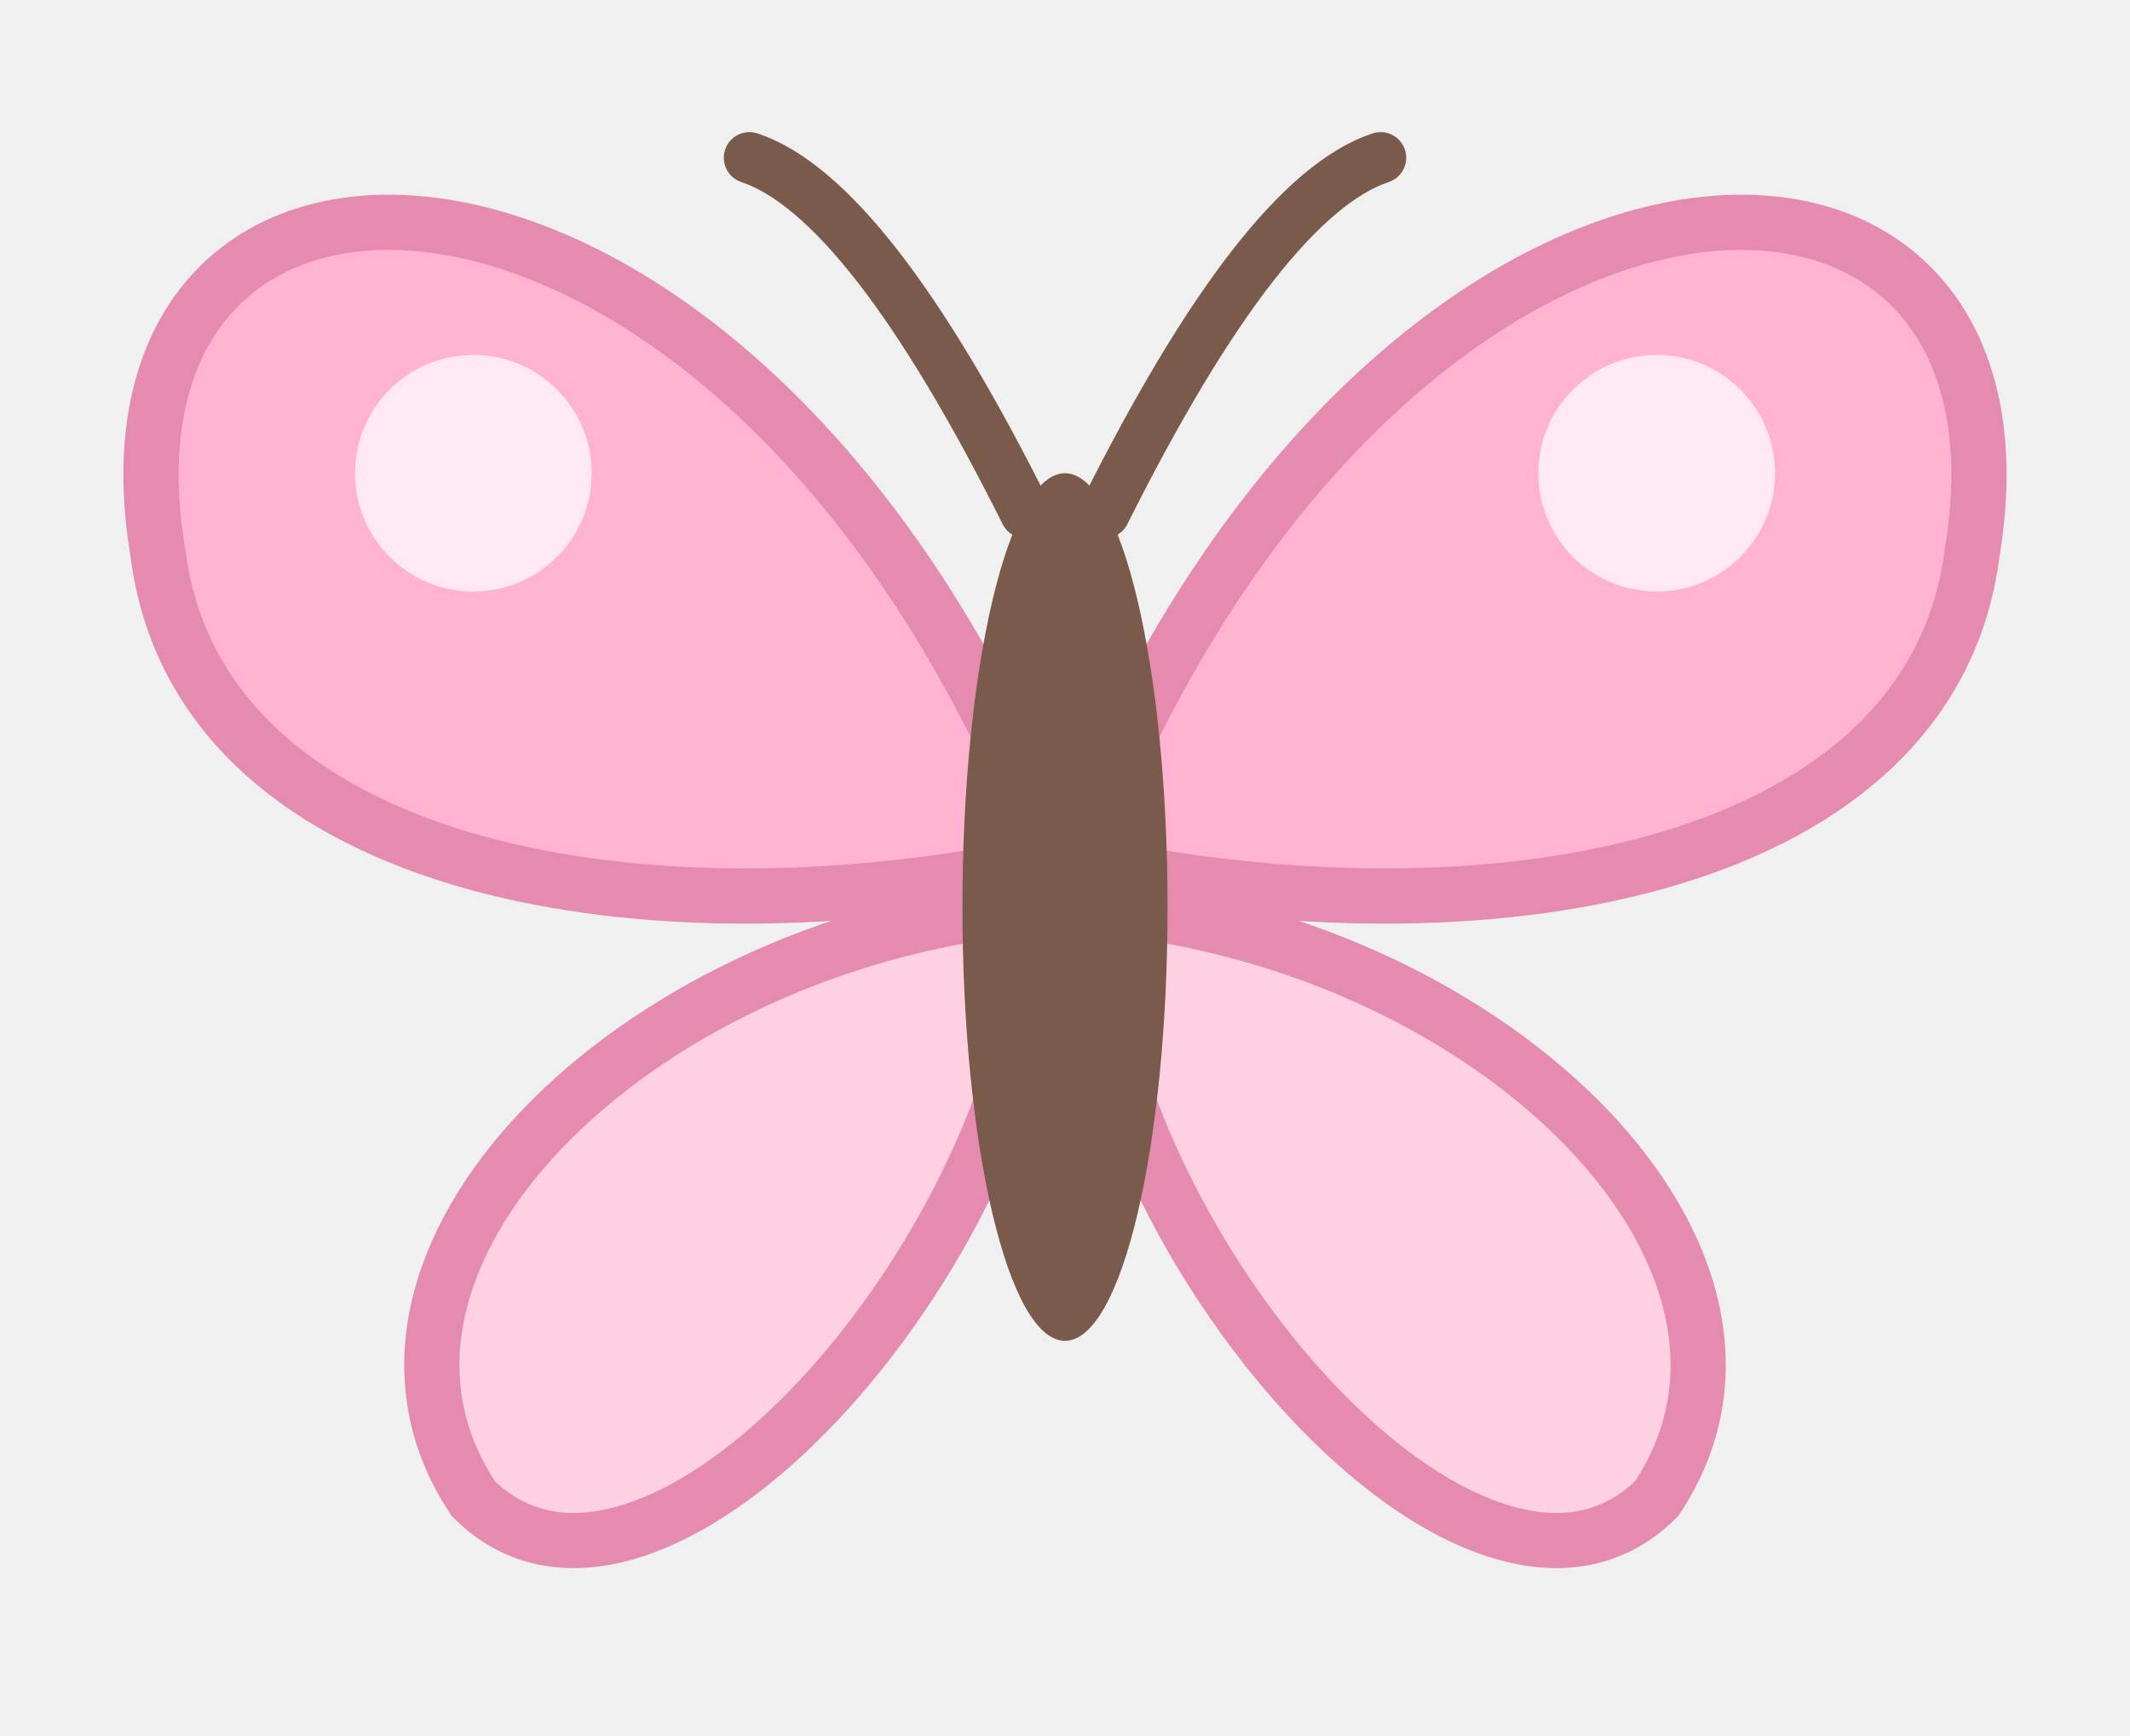
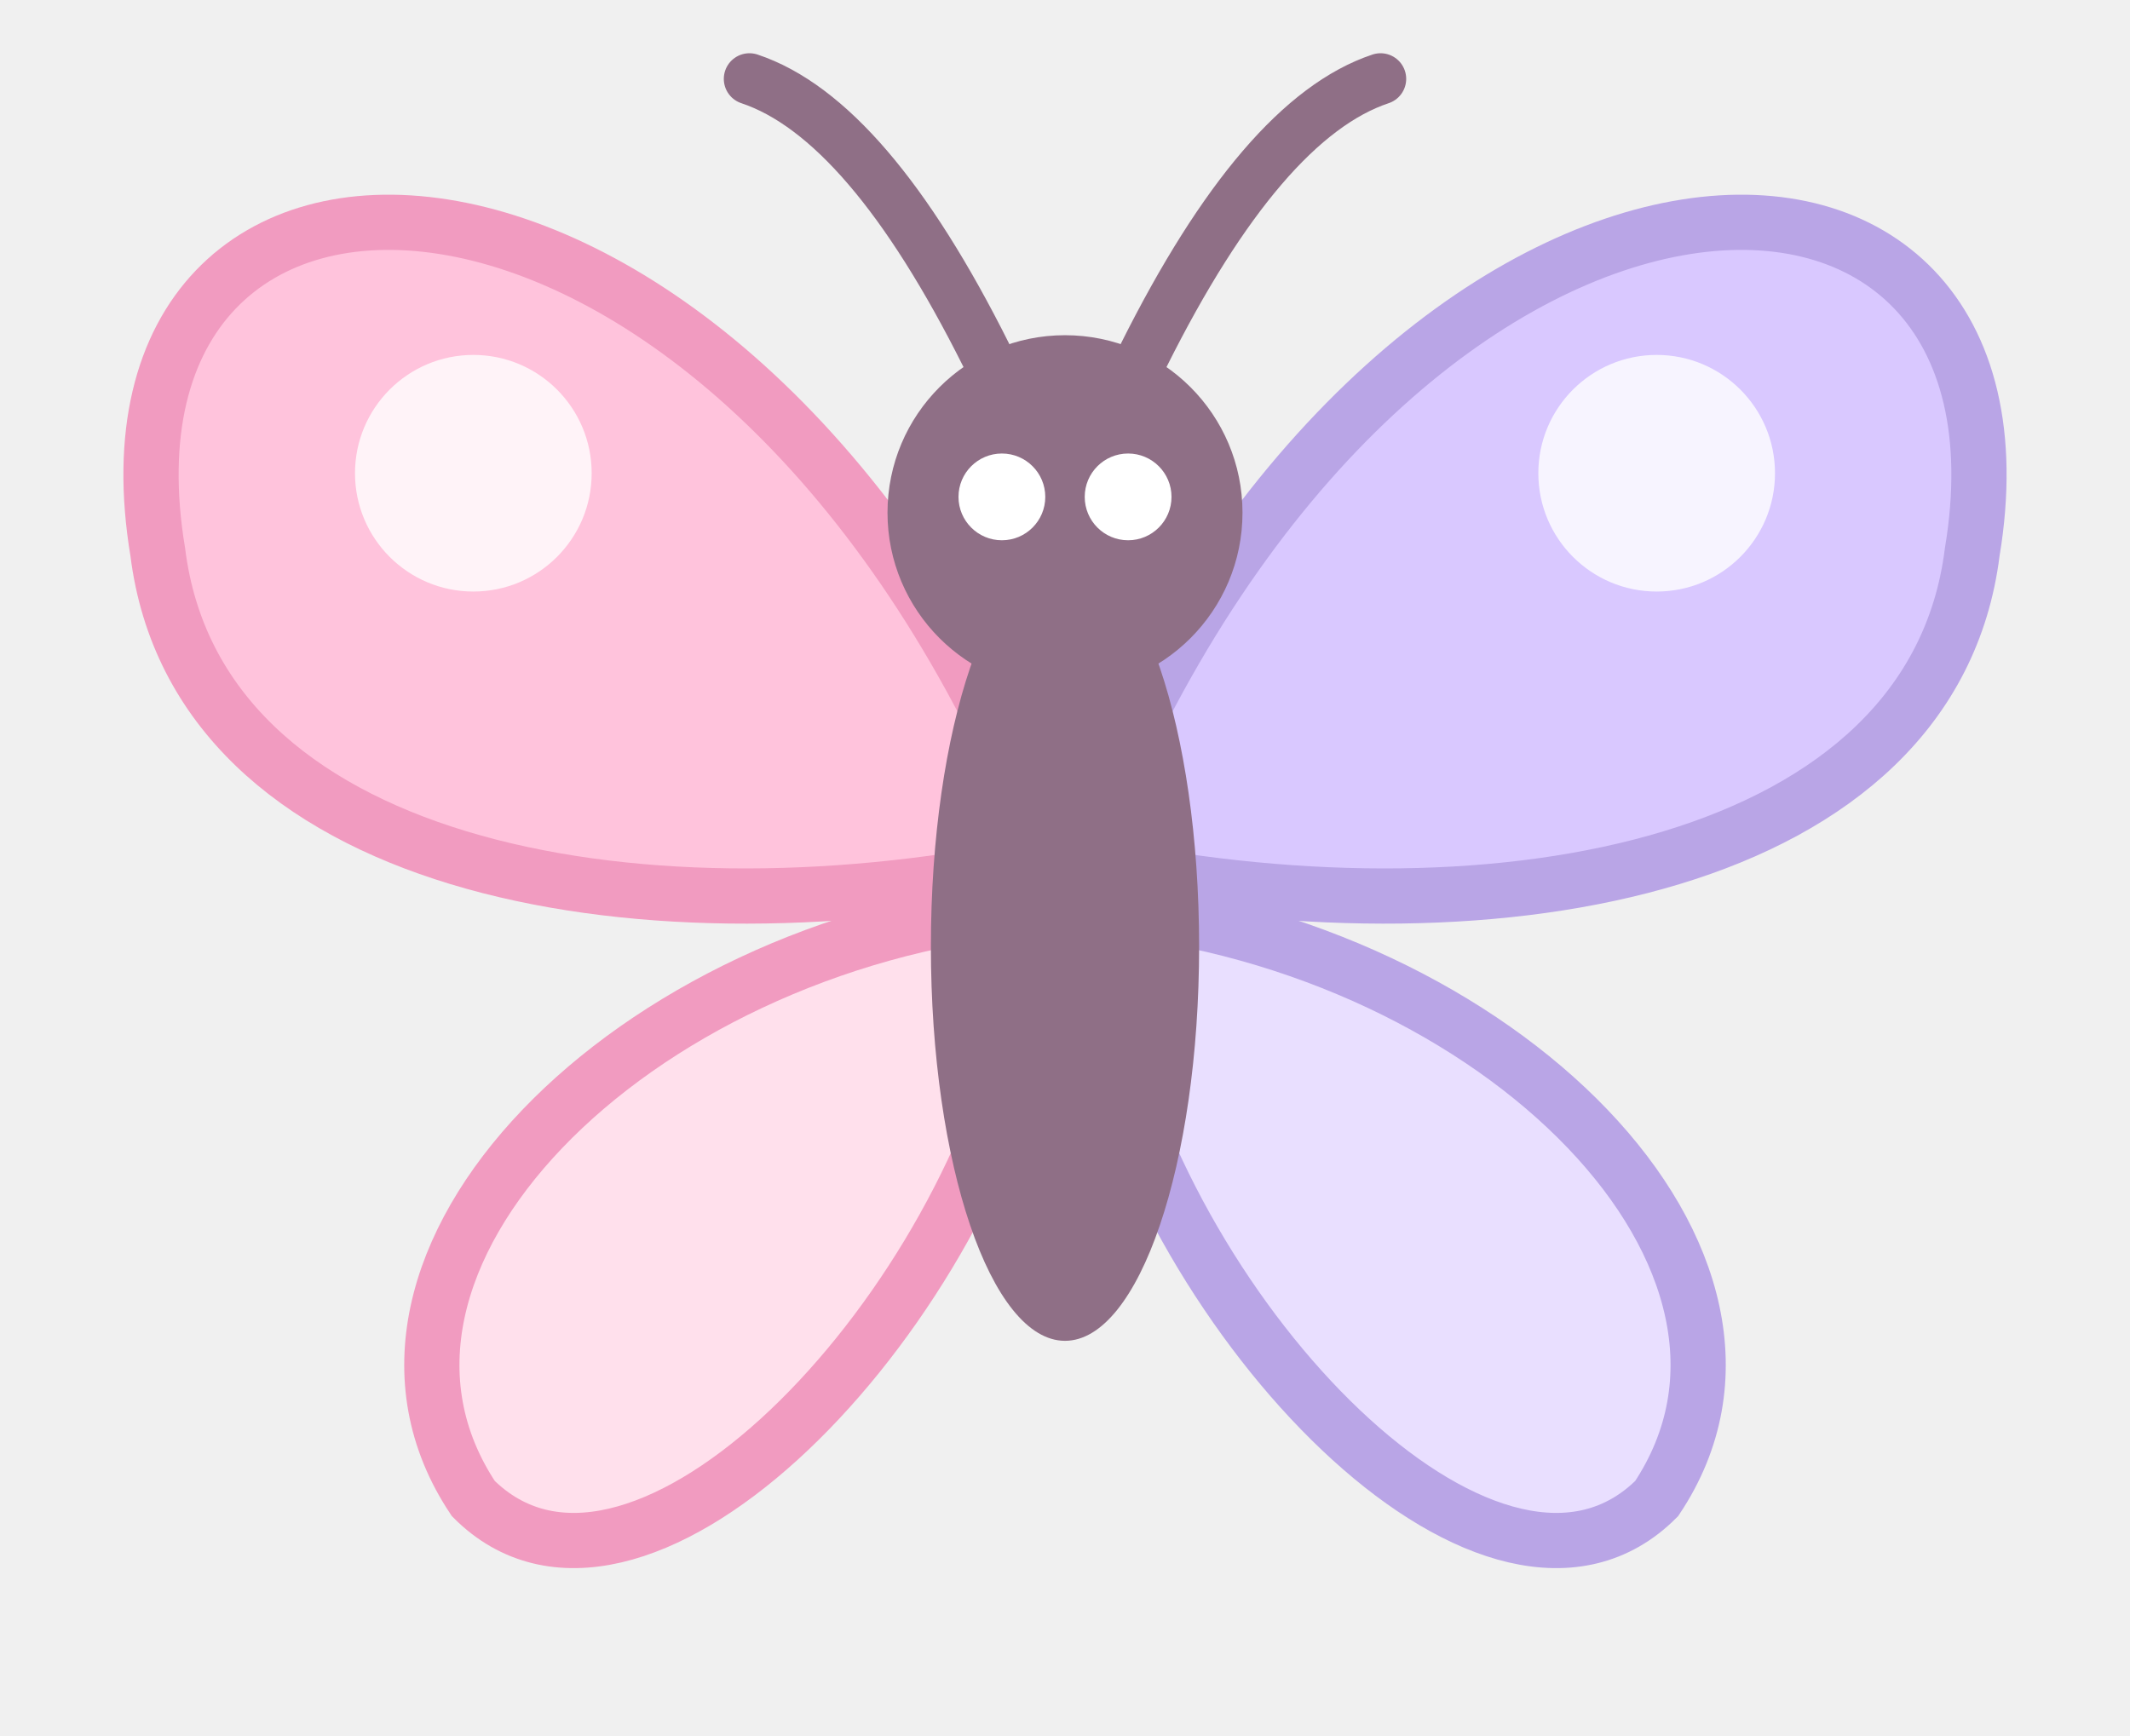
<svg xmlns="http://www.w3.org/2000/svg" viewBox="0 0 54 44" role="img" aria-label="A butterfly">
-   <g stroke="#e58bb0" stroke-width="1.4">
-     <path d="M26 20 C18 2 2 2 4 14 C5 22 16 24 26 22 Z" fill="#ffb3d1" />
-     <path d="M28 20 C36 2 52 2 50 14 C49 22 38 24 28 22 Z" fill="#ffb3d1" />
-     <path d="M26 23 C16 24 8 32 12 38 C16 42 24 34 26 26 Z" fill="#ffd0e2" />
-     <path d="M28 23 C38 24 46 32 42 38 C38 42 30 34 28 26 Z" fill="#ffd0e2" />
+   <g stroke="#f19bc0" stroke-width="1.4">
+     <path d="M26 20 C18 2 2 2 4 14 C5 22 16 24 26 22 Z" fill="#ffc3dc" />
+     <path d="M28 20 C36 2 52 2 50 14 C49 22 38 24 28 22 Z" fill="#d9c8ff" stroke="#b9a5e6" />
+     <path d="M26 23 C16 24 8 32 12 38 C16 42 24 34 26 26 Z" fill="#ffe0ec" />
+     <path d="M28 23 C38 24 46 32 42 38 C38 42 30 34 28 26 Z" fill="#e9dfff" stroke="#b9a5e6" />
  </g>
-   <circle cx="12" cy="12" r="3" fill="#fff" opacity=".7" />
-   <circle cx="42" cy="12" r="3" fill="#fff" opacity=".7" />
-   <ellipse cx="27" cy="23" rx="2.6" ry="11" fill="#7a5a4a" />
-   <path d="M26 13 Q22 5 19 4 M28 13 Q32 5 35 4" fill="none" stroke="#7a5a4a" stroke-width="1.3" stroke-linecap="round" />
+   <circle cx="12" cy="12" r="3" fill="#fff" opacity=".8" />
+   <circle cx="42" cy="12" r="3" fill="#fff" opacity=".8" />
+   <ellipse cx="27" cy="24" rx="3.4" ry="10" fill="#8f6f86" />
+   <circle cx="27" cy="13" r="4.5" fill="#8f6f86" />
+   <circle cx="25.4" cy="12.6" r="1.1" fill="#fff" />
+   <circle cx="28.6" cy="12.6" r="1.1" fill="#fff" />
+   <path d="M25 9 Q22 3 19 2 M29 9 Q32 3 35 2" fill="none" stroke="#8f6f86" stroke-width="1.3" stroke-linecap="round" />
</svg>
